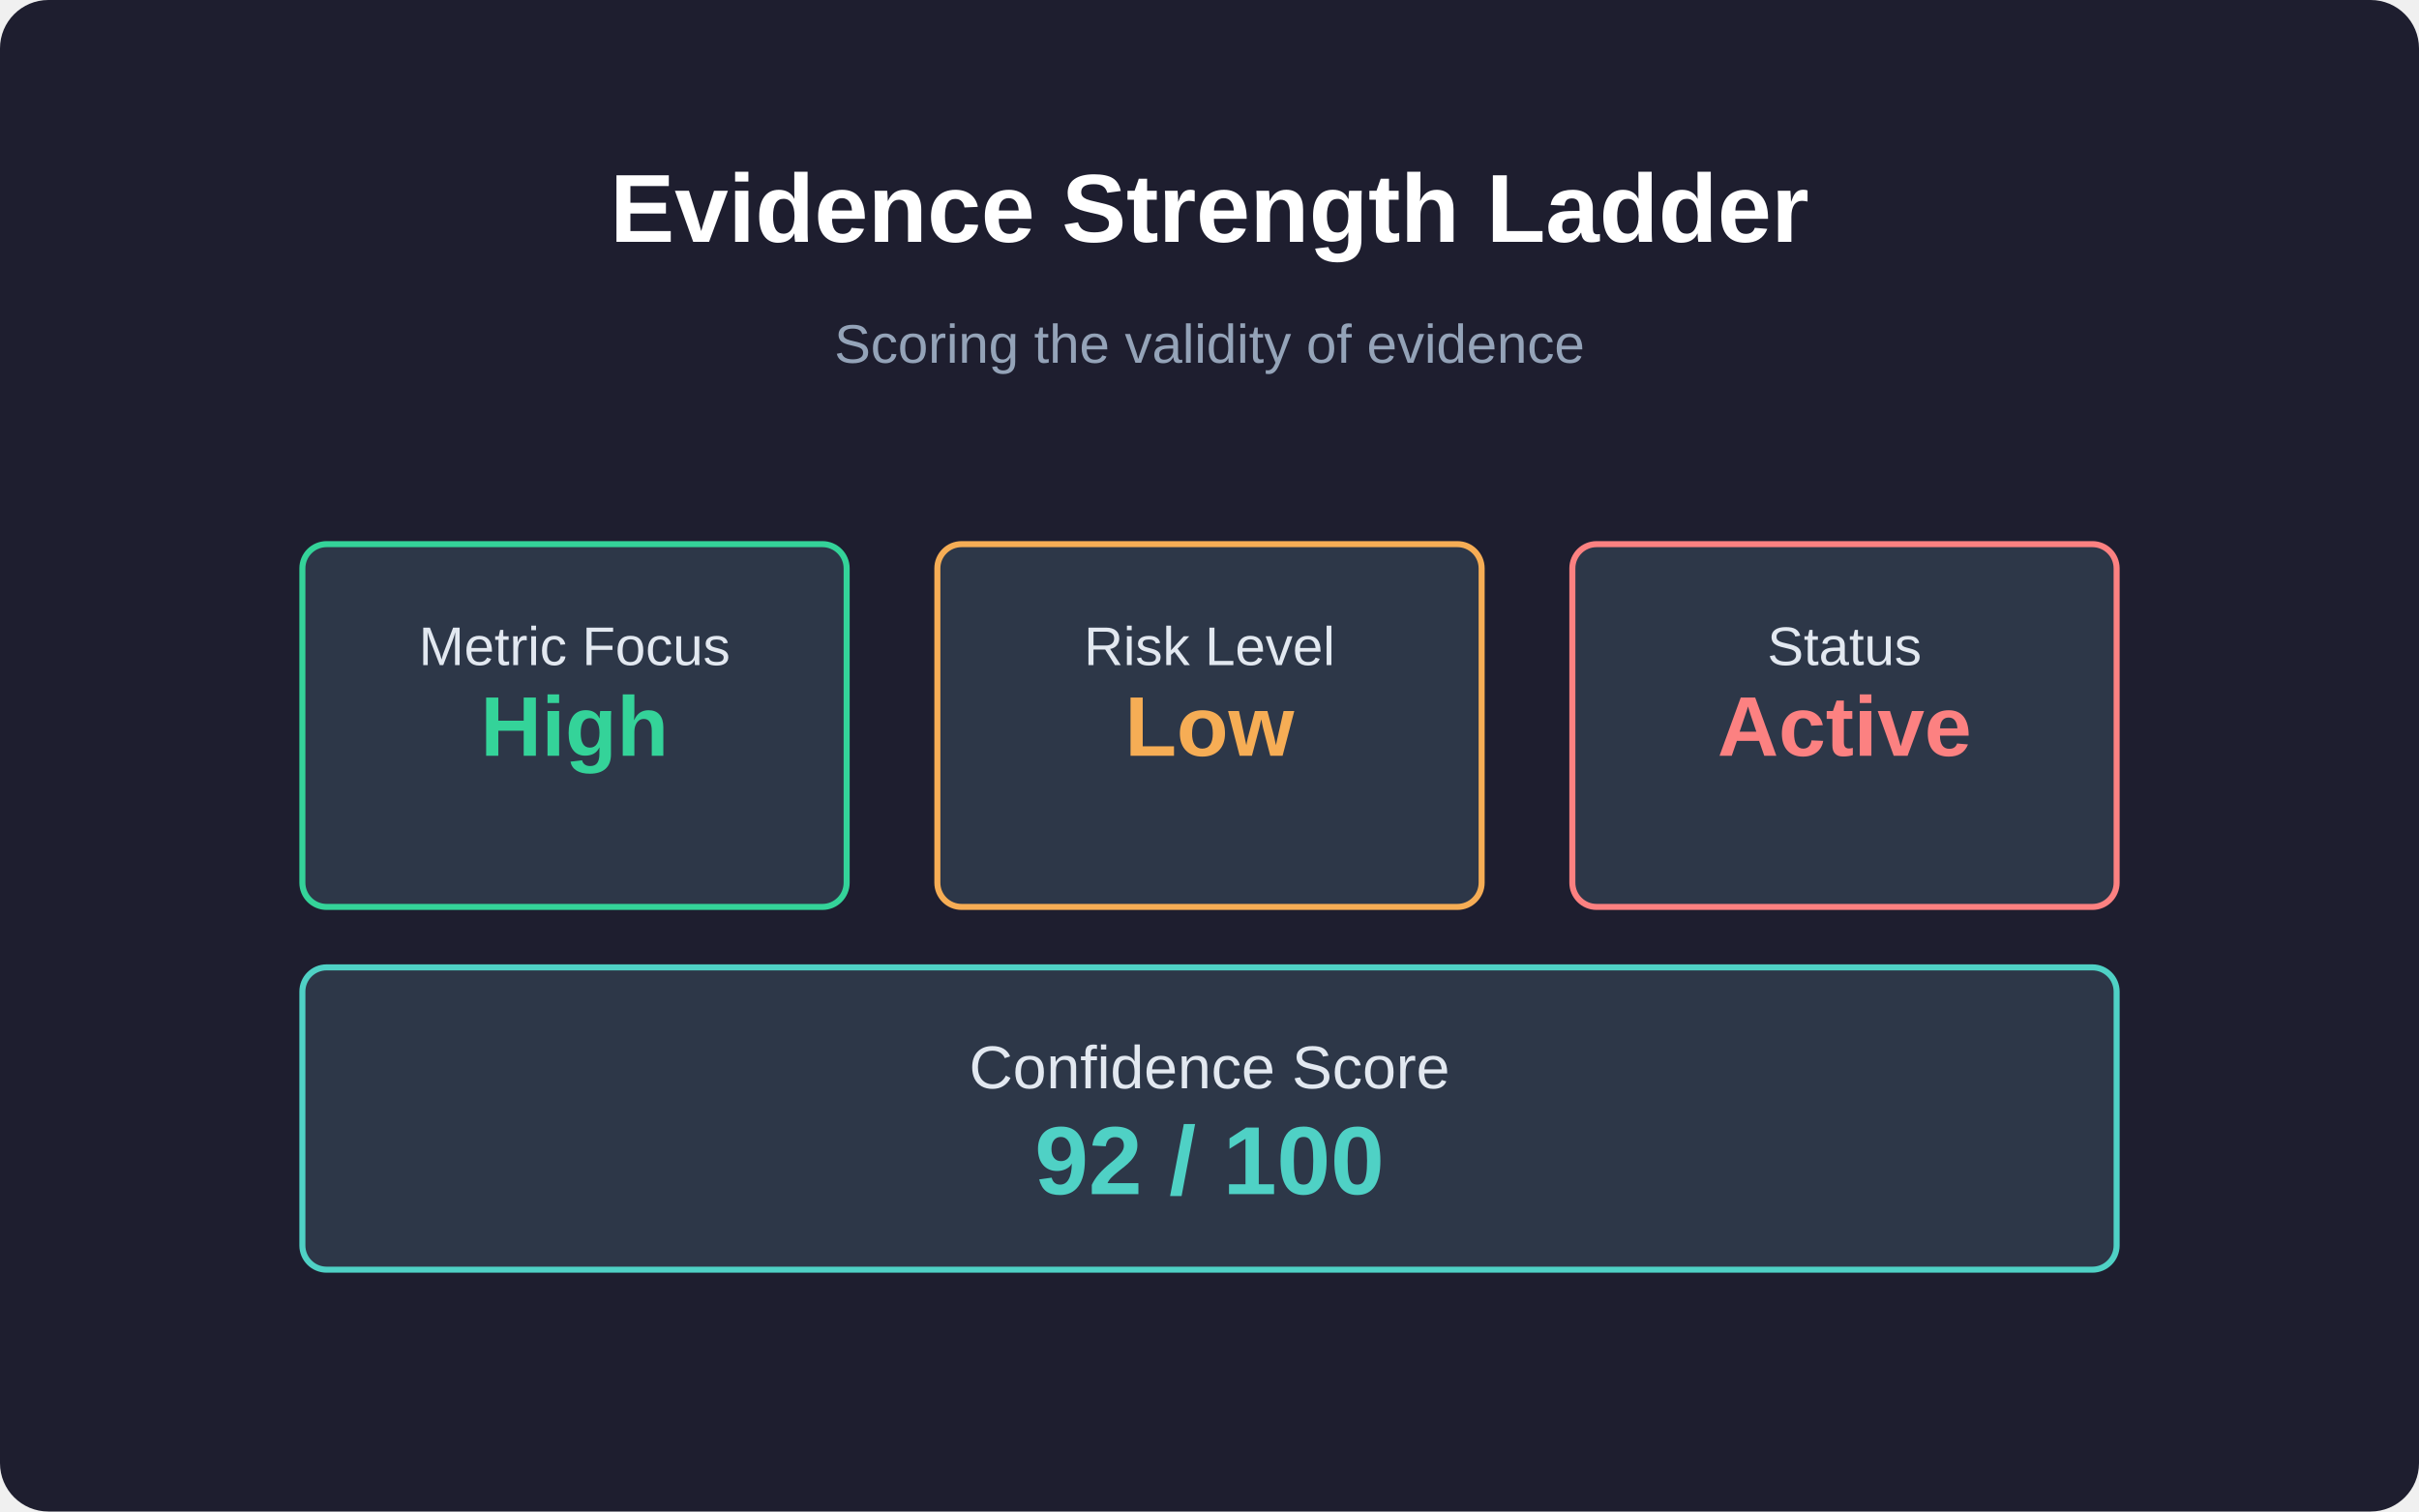
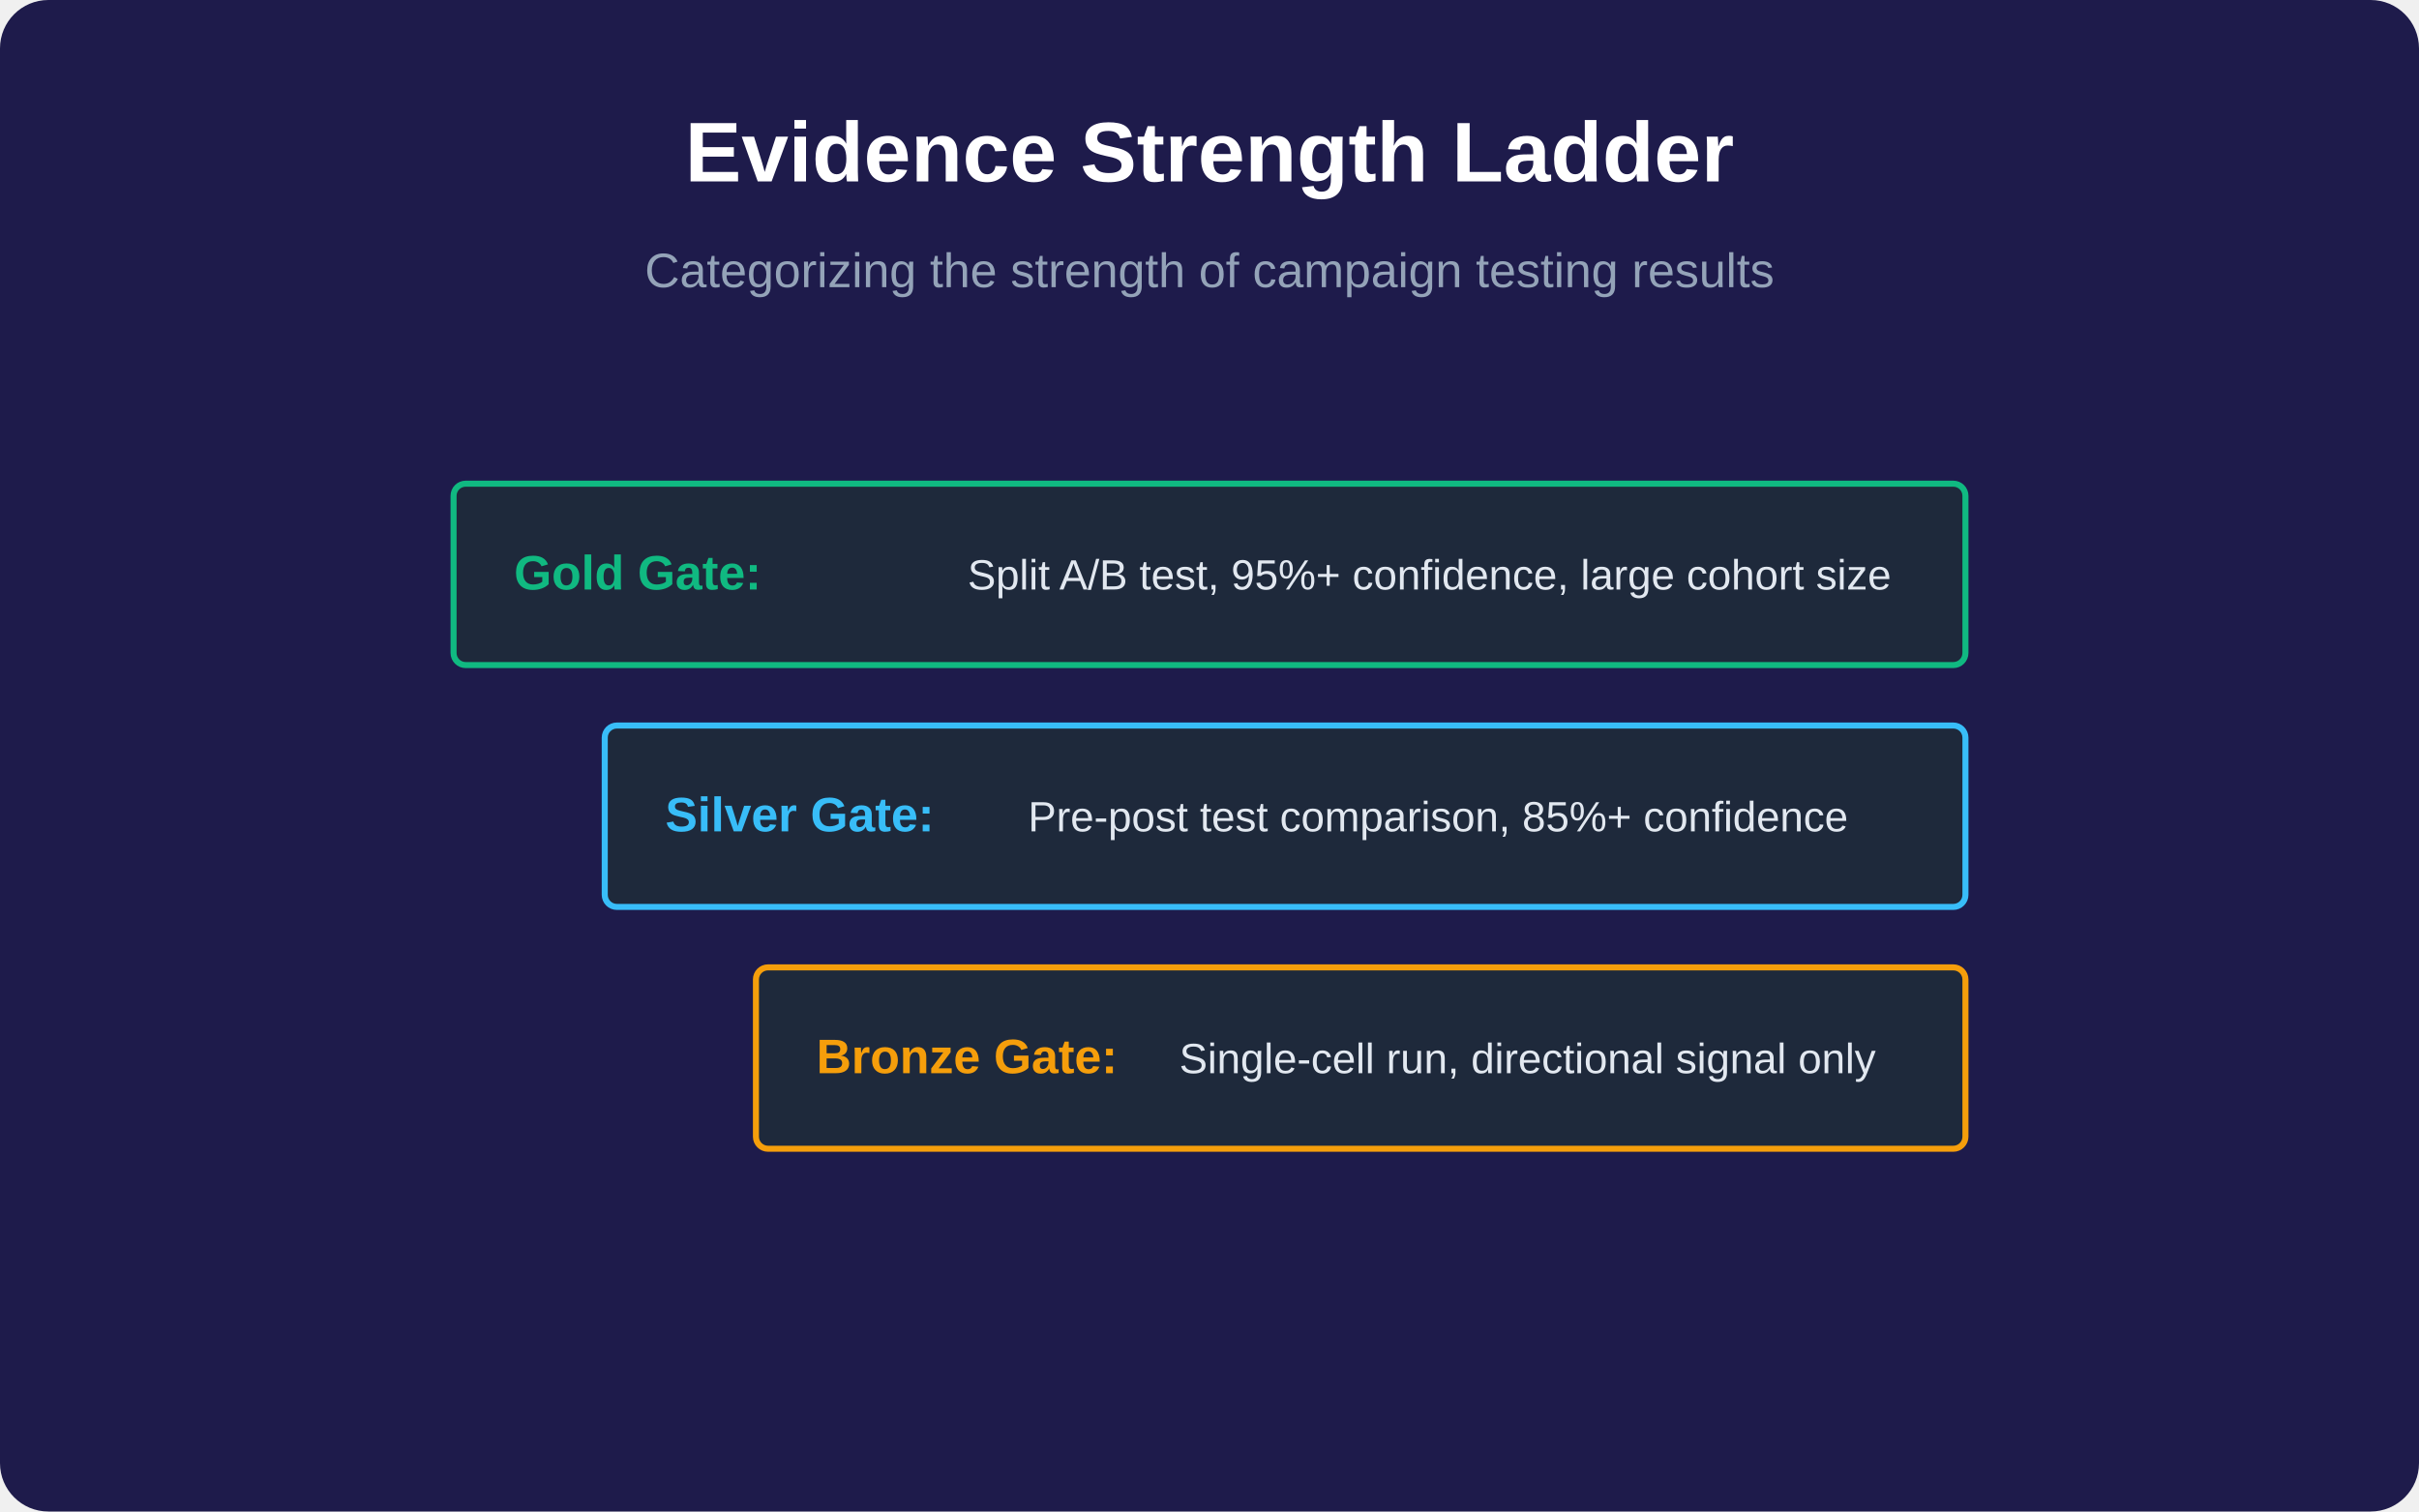
<svg xmlns="http://www.w3.org/2000/svg" viewBox="0 0 800 500" width="800" height="500">
-   <rect width="100%" height="100%" fill="#1e1e2f" rx="16" />
-   <text x="400" y="80" font-family="Arial, sans-serif" font-size="32" font-weight="bold" fill="#ffffff" text-anchor="middle">Evidence Strength Ladder</text>
-   <text x="400" y="120" font-family="Arial, sans-serif" font-size="18" fill="#94a3b8" text-anchor="middle">Scoring the validity of evidence</text>
-   <rect x="100" y="180" width="180" height="120" rx="8" fill="#2d3748" stroke="#34d399" stroke-width="2" />
-   <text x="190" y="220" font-family="Arial, sans-serif" font-size="18" fill="#e2e8f0" text-anchor="middle">Metric Focus</text>
-   <text x="190" y="250" font-family="Arial, sans-serif" font-size="28" font-weight="bold" fill="#34d399" text-anchor="middle">High</text>
-   <rect x="310" y="180" width="180" height="120" rx="8" fill="#2d3748" stroke="#f6ad55" stroke-width="2" />
-   <text x="400" y="220" font-family="Arial, sans-serif" font-size="18" fill="#e2e8f0" text-anchor="middle">Risk Level</text>
-   <text x="400" y="250" font-family="Arial, sans-serif" font-size="28" font-weight="bold" fill="#f6ad55" text-anchor="middle">Low</text>
-   <rect x="520" y="180" width="180" height="120" rx="8" fill="#2d3748" stroke="#fc8181" stroke-width="2" />
-   <text x="610" y="220" font-family="Arial, sans-serif" font-size="18" fill="#e2e8f0" text-anchor="middle">Status</text>
-   <text x="610" y="250" font-family="Arial, sans-serif" font-size="28" font-weight="bold" fill="#fc8181" text-anchor="middle">Active</text>
-   <rect x="100" y="320" width="600" height="100" rx="8" fill="#2d3748" stroke="#4fd1c5" stroke-width="2" />
-   <text x="400" y="360" font-family="Arial, sans-serif" font-size="20" fill="#e2e8f0" text-anchor="middle">Confidence Score</text>
-   <text x="400" y="395" font-family="Arial, sans-serif" font-size="32" font-weight="bold" fill="#4fd1c5" text-anchor="middle">92 / 100</text>
+   <rect width="100%" height="100%" fill="#1e1b4b" rx="16" />
+   <text x="400" y="60" font-family="Segoe UI, Arial, sans-serif" font-size="28" font-weight="bold" fill="#ffffff" text-anchor="middle">Evidence Strength Ladder</text>
+   <text x="400" y="95" font-family="Segoe UI, Arial, sans-serif" font-size="16" fill="#94a3b8" text-anchor="middle">Categorizing the strength of campaign testing results</text>
+   <defs>
+     <marker id="arrow" markerWidth="10" markerHeight="10" refX="9" refY="3" orient="auto" markerUnits="strokeWidth">
+       <path d="M0,0 L0,6 L9,3 z" fill="#34d399" />
+     </marker>
+   </defs>
+   <rect x="150" y="160" width="500" height="60" rx="4" fill="#1e293b" stroke="#10b981" stroke-width="2" />
+   <text x="170" y="195" font-family="Arial" font-size="16" font-weight="bold" fill="#10b981">Gold Gate:</text>
+   <text x="320" y="195" font-family="Arial" font-size="14" fill="#e2e8f0">Split A/B test, 95%+ confidence, large cohort size</text>
+   <rect x="200" y="240" width="450" height="60" rx="4" fill="#1e293b" stroke="#38bdf8" stroke-width="2" />
+   <text x="220" y="275" font-family="Arial" font-size="16" font-weight="bold" fill="#38bdf8">Silver Gate:</text>
+   <text x="340" y="275" font-family="Arial" font-size="14" fill="#e2e8f0">Pre-post test comparison, 85%+ confidence</text>
+   <rect x="250" y="320" width="400" height="60" rx="4" fill="#1e293b" stroke="#f59e0b" stroke-width="2" />
+   <text x="270" y="355" font-family="Arial" font-size="16" font-weight="bold" fill="#f59e0b">Bronze Gate:</text>
+   <text x="390" y="355" font-family="Arial" font-size="14" fill="#e2e8f0">Single-cell run, directional signal only</text>
</svg>
